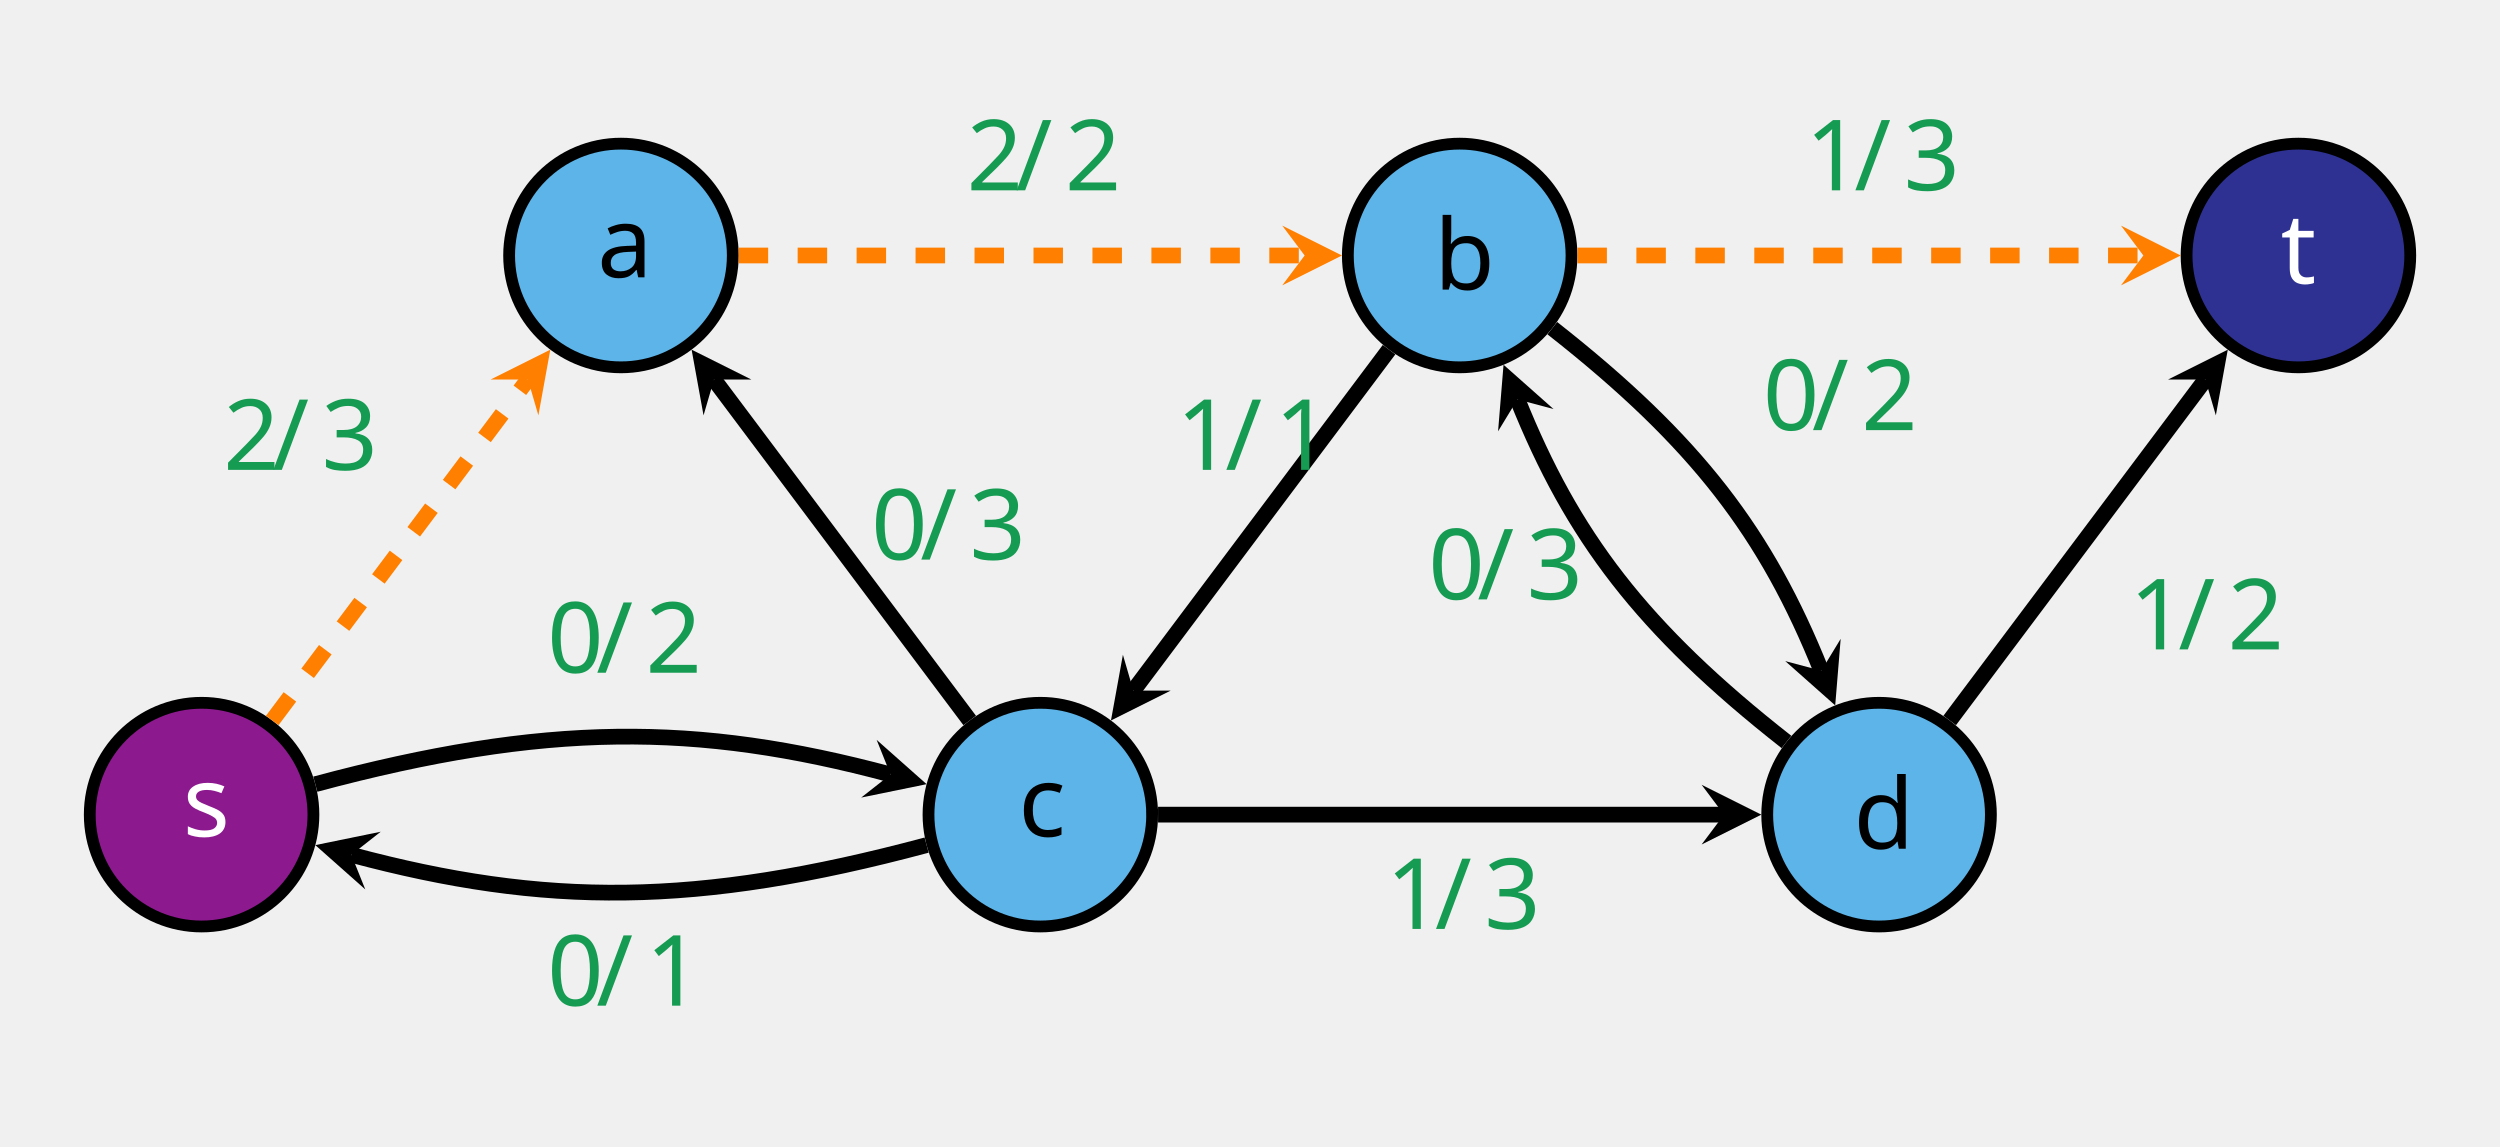
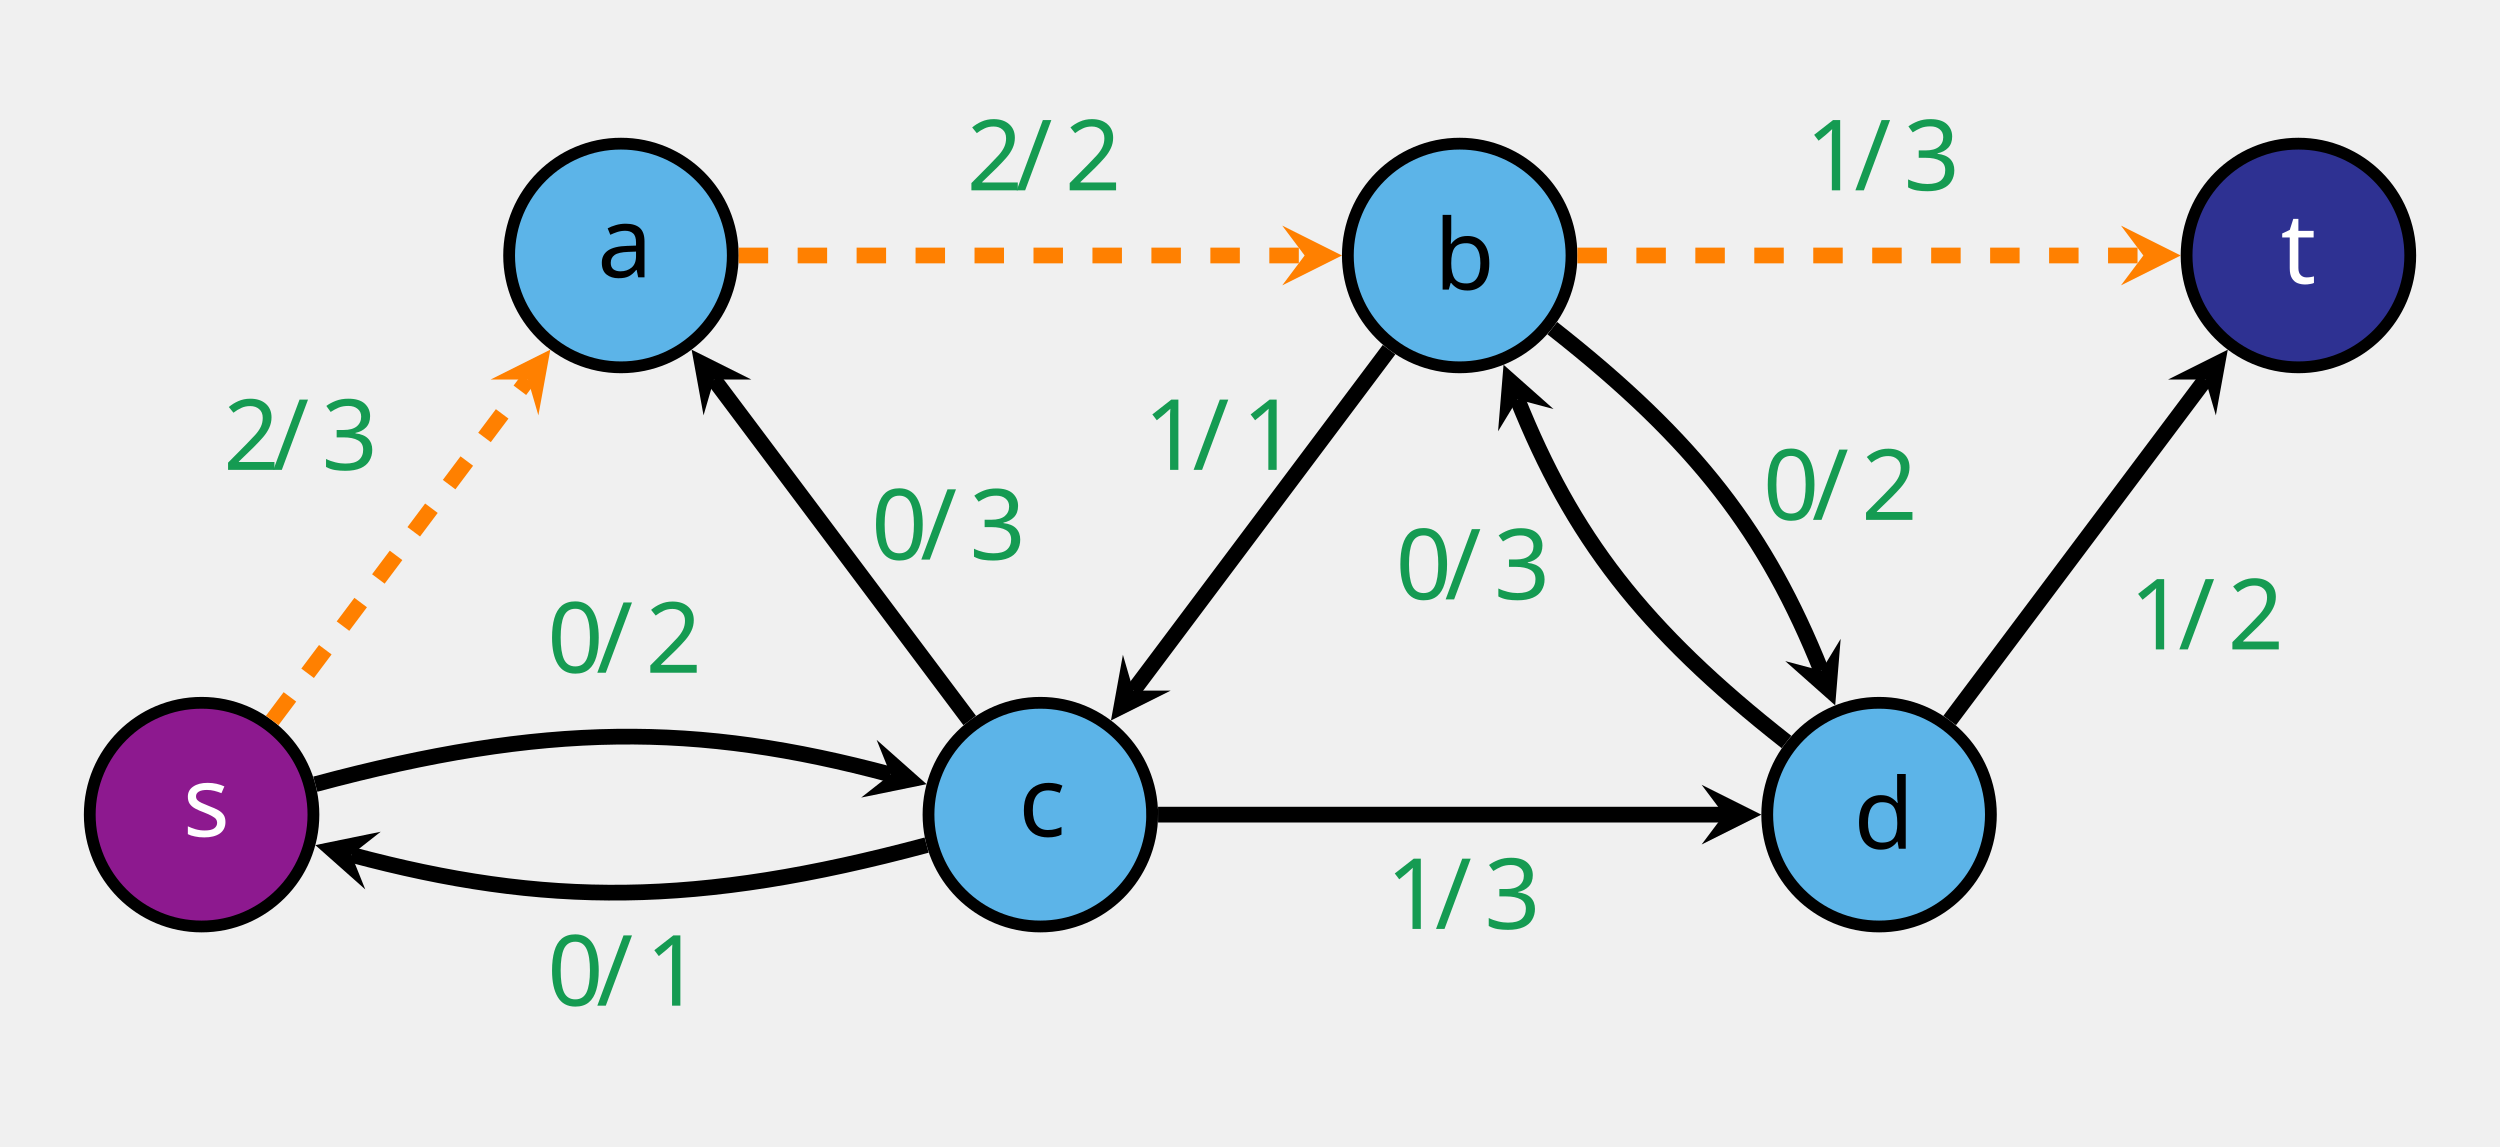
<svg xmlns="http://www.w3.org/2000/svg" version="1.1" id="svg2" width="337.972" height="155.044" viewBox="0 0 337.972 155.044">
  <defs id="defs6" />
  <g id="g8" transform="matrix(1.333333,0,0,-1.333333,0,155.044)">
    <g id="g10" transform="translate(20.44,33.685)">
      <g id="g12">
        <g id="g14">
          <g id="g16">
            <g id="g18">
              <path d="m 53.859,56.694 c 0,6.262 -5.076,11.339 -11.339,11.339 -6.262,0 -11.339,-5.076 -11.339,-11.339 0,-6.262 5.076,-11.339 11.339,-11.339 6.262,0 11.339,5.076 11.339,11.339 z" style="fill:#5cb4e8;fill-opacity:1;fill-rule:nonzero;stroke:#000000;stroke-width:1.196;stroke-linecap:butt;stroke-linejoin:miter;stroke-miterlimit:10;stroke-dasharray:none;stroke-opacity:1" id="path20" />
            </g>
            <g id="g22" transform="translate(40.126,54.479)">
              <g id="g24">
                <g id="g26" transform="translate(-60.566,-88.164)">
                  <text xml:space="preserve" transform="matrix(1,0,0,-1,60.566,88.164)" style="font-variant:normal;font-weight:normal;font-size:9.963px;font-family:CMSS10;-inkscape-font-specification:CMSS10;writing-mode:lr-tb;fill:#000000;fill-opacity:1;fill-rule:nonzero;stroke:none" id="text30">
                    <tspan x="0" y="0" id="tspan28">a</tspan>
                  </text>
                  <g id="g32" transform="translate(60.566,88.164)" />
                </g>
              </g>
              <g id="g34" transform="translate(-40.126,-54.479)" />
            </g>
          </g>
          <g id="g36">
            <g id="g38">
              <path d="m 138.899,56.694 c 0,6.262 -5.076,11.339 -11.339,11.339 -6.262,0 -11.339,-5.076 -11.339,-11.339 0,-6.262 5.076,-11.339 11.339,-11.339 6.262,0 11.339,5.076 11.339,11.339 z" style="fill:#5cb4e8;fill-opacity:1;fill-rule:nonzero;stroke:#000000;stroke-width:1.196;stroke-linecap:butt;stroke-linejoin:miter;stroke-miterlimit:10;stroke-dasharray:none;stroke-opacity:1" id="path40" />
            </g>
            <g id="g42" transform="translate(124.986,53.234)">
              <g id="g44">
                <g id="g46" transform="translate(-145.426,-86.919)">
                  <text xml:space="preserve" transform="matrix(1,0,0,-1,145.426,86.919)" style="font-variant:normal;font-weight:normal;font-size:9.963px;font-family:CMSS10;-inkscape-font-specification:CMSS10;writing-mode:lr-tb;fill:#000000;fill-opacity:1;fill-rule:nonzero;stroke:none" id="text50">
                    <tspan x="0" y="0" id="tspan48">b</tspan>
                  </text>
                  <g id="g52" transform="translate(145.426,86.919)" />
                </g>
              </g>
              <g id="g54" transform="translate(-124.986,-53.234)" />
            </g>
          </g>
          <g id="g56">
            <g id="g58">
              <path d="m 223.94,56.694 c 0,6.262 -5.076,11.339 -11.339,11.339 -6.262,0 -11.339,-5.076 -11.339,-11.339 0,-6.262 5.076,-11.339 11.339,-11.339 6.262,0 11.339,5.076 11.339,11.339 z" style="fill:#2e3192;fill-opacity:1;fill-rule:nonzero;stroke:#000000;stroke-width:1.196;stroke-linecap:butt;stroke-linejoin:miter;stroke-miterlimit:10;stroke-dasharray:none;stroke-opacity:1" id="path60" />
            </g>
            <g id="g62" transform="translate(210.8,53.847)">
              <g id="g64">
                <g id="g66" transform="translate(-231.24,-87.532)">
                  <text xml:space="preserve" transform="matrix(1,0,0,-1,231.24,87.532)" style="font-variant:normal;font-weight:normal;font-size:9.963px;font-family:CMSS10;-inkscape-font-specification:CMSS10;writing-mode:lr-tb;fill:#ffffff;fill-opacity:1;fill-rule:nonzero;stroke:none" id="text70">
                    <tspan x="0" y="0" id="tspan68">t</tspan>
                  </text>
                  <g id="g72" transform="translate(231.24,87.532)" />
                </g>
              </g>
              <g id="g74" transform="translate(-210.8,-53.847)" />
            </g>
          </g>
          <g id="g76">
            <g id="g78">
              <path d="M 11.339,0 C 11.339,6.262 6.262,11.339 0,11.339 -6.262,11.339 -11.339,6.262 -11.339,0 c 0,-6.262 5.076,-11.339 11.339,-11.339 6.262,0 11.339,5.076 11.339,11.339 z" style="fill:#8d198f;fill-opacity:1;fill-rule:nonzero;stroke:#000000;stroke-width:1.196;stroke-linecap:butt;stroke-linejoin:miter;stroke-miterlimit:10;stroke-dasharray:none;stroke-opacity:1" id="path80" />
            </g>
            <g id="g82" transform="translate(-1.909,-2.214)">
              <g id="g84">
                <g id="g86" transform="translate(-18.531,-31.471)">
                  <text xml:space="preserve" transform="matrix(1,0,0,-1,18.531,31.471)" style="font-variant:normal;font-weight:normal;font-size:9.963px;font-family:CMSS10;-inkscape-font-specification:CMSS10;writing-mode:lr-tb;fill:#ffffff;fill-opacity:1;fill-rule:nonzero;stroke:none" id="text90">
                    <tspan x="0" y="0" id="tspan88">s</tspan>
                  </text>
                  <g id="g92" transform="translate(18.531,31.471)" />
                </g>
              </g>
              <g id="g94" transform="translate(1.909,2.214)" />
            </g>
          </g>
          <g id="g96">
            <g id="g98">
              <path d="m 96.379,0 c 0,6.262 -5.076,11.339 -11.339,11.339 C 78.778,11.339 73.702,6.262 73.702,0 c 0,-6.262 5.076,-11.339 11.339,-11.339 6.262,0 11.339,5.076 11.339,11.339 z" style="fill:#5cb4e8;fill-opacity:1;fill-rule:nonzero;stroke:#000000;stroke-width:1.196;stroke-linecap:butt;stroke-linejoin:miter;stroke-miterlimit:10;stroke-dasharray:none;stroke-opacity:1" id="path100" />
            </g>
            <g id="g102" transform="translate(82.826,-2.214)">
              <g id="g104">
                <g id="g106" transform="translate(-103.266,-31.471)">
                  <text xml:space="preserve" transform="matrix(1,0,0,-1,103.266,31.471)" style="font-variant:normal;font-weight:normal;font-size:9.963px;font-family:CMSS10;-inkscape-font-specification:CMSS10;writing-mode:lr-tb;fill:#000000;fill-opacity:1;fill-rule:nonzero;stroke:none" id="text110">
                    <tspan x="0" y="0" id="tspan108">c</tspan>
                  </text>
                  <g id="g112" transform="translate(103.266,31.471)" />
                </g>
              </g>
              <g id="g114" transform="translate(-82.826,2.214)" />
            </g>
          </g>
          <g id="g116">
            <g id="g118">
              <path d="m 181.42,0 c 0,6.262 -5.076,11.339 -11.339,11.339 -6.262,0 -11.339,-5.076 -11.339,-11.339 0,-6.262 5.076,-11.339 11.339,-11.339 6.262,0 11.339,5.076 11.339,11.339 z" style="fill:#5cb4e8;fill-opacity:1;fill-rule:nonzero;stroke:#000000;stroke-width:1.196;stroke-linecap:butt;stroke-linejoin:miter;stroke-miterlimit:10;stroke-dasharray:none;stroke-opacity:1" id="path120" />
            </g>
            <g id="g122" transform="translate(167.505,-3.459)">
              <g id="g124">
                <g id="g126" transform="translate(-187.945,-30.226)">
                  <text xml:space="preserve" transform="matrix(1,0,0,-1,187.945,30.226)" style="font-variant:normal;font-weight:normal;font-size:9.963px;font-family:CMSS10;-inkscape-font-specification:CMSS10;writing-mode:lr-tb;fill:#000000;fill-opacity:1;fill-rule:nonzero;stroke:none" id="text130">
                    <tspan x="0" y="0" id="tspan128">d</tspan>
                  </text>
                  <g id="g132" transform="translate(187.945,30.226)" />
                </g>
              </g>
              <g id="g134" transform="translate(-167.505,3.459)" />
            </g>
          </g>
          <g id="g136">
            <g id="g138">
              <path d="M 7.162,9.549 33.087,44.116" style="fill:none;stroke:#ff8000;stroke-width:1.594;stroke-linecap:butt;stroke-linejoin:miter;stroke-miterlimit:10;stroke-dasharray:2.989, 2.989;stroke-dashoffset:0;stroke-opacity:1" id="path140" />
              <g id="g142" transform="matrix(0.59999,0.79997,-0.79997,0.59999,33.08698,44.11621)">
                <g id="g144">
                  <path d="M 3.786,0 -2.271,3.029 0,0 -2.271,-3.029" style="fill:#ff8000;fill-opacity:1;fill-rule:nonzero;stroke:none" id="path146" />
                </g>
              </g>
              <g id="g148">
                <g id="g150" transform="translate(2.199,34.955)">
                  <g id="g152">
                    <g id="g154" transform="translate(-22.639,-68.64)">
                      <text xml:space="preserve" transform="matrix(1,0,0,-1,22.639,68.64)" style="font-variant:normal;font-weight:normal;font-size:9.963px;font-family:CMSS10;-inkscape-font-specification:CMSS10;writing-mode:lr-tb;fill:#159b52;fill-opacity:1;fill-rule:nonzero;stroke:none" id="text162">
                        <tspan x="0" y="0" id="tspan156">2</tspan>
                        <tspan x="4.981" y="0" id="tspan158">/</tspan>
                        <tspan x="9.963" y="0" id="tspan160">3</tspan>
                      </text>
                      <g id="g164" transform="translate(22.639,68.64)" />
                    </g>
                  </g>
                  <g id="g166" transform="translate(-2.199,-34.955)" />
                </g>
              </g>
            </g>
          </g>
          <g id="g168">
            <g id="g170">
              <path d="m 11.53,3.089 c 23.347,6.256 38.634,6.256 58.324,0.98" style="fill:none;stroke:#000000;stroke-width:1.594;stroke-linecap:butt;stroke-linejoin:miter;stroke-miterlimit:10;stroke-dasharray:none;stroke-opacity:1" id="path172" />
              <g id="g174" transform="matrix(0.96593,-0.25879,0.25879,0.96593,69.85382,4.06876)">
                <g id="g176">
                  <path d="M 3.786,0 -2.271,3.029 0,0 -2.271,-3.029" style="fill:#000000;fill-opacity:1;fill-rule:nonzero;stroke:none" id="path178" />
                </g>
              </g>
              <g id="g180">
                <g id="g182" transform="translate(35.048,14.389)">
                  <g id="g184">
                    <g id="g186" transform="translate(-55.488,-48.074)">
                      <text xml:space="preserve" transform="matrix(1,0,0,-1,55.488,48.074)" style="font-variant:normal;font-weight:normal;font-size:9.963px;font-family:CMSS10;-inkscape-font-specification:CMSS10;writing-mode:lr-tb;fill:#159b52;fill-opacity:1;fill-rule:nonzero;stroke:none" id="text194">
                        <tspan x="0" y="0" id="tspan188">0</tspan>
                        <tspan x="4.981" y="0" id="tspan190">/</tspan>
                        <tspan x="9.963" y="0" id="tspan192">2</tspan>
                      </text>
                      <g id="g196" transform="translate(55.488,48.074)" />
                    </g>
                  </g>
                  <g id="g198" transform="translate(-35.048,-14.389)" />
                </g>
              </g>
            </g>
          </g>
          <g id="g200">
            <g id="g202">
              <path d="M 73.511,-3.089 C 50.163,-9.345 34.877,-9.345 15.187,-4.069" style="fill:none;stroke:#000000;stroke-width:1.594;stroke-linecap:butt;stroke-linejoin:miter;stroke-miterlimit:10;stroke-dasharray:none;stroke-opacity:1" id="path204" />
              <g id="g206" transform="matrix(-0.96593,0.25879,-0.25879,-0.96593,15.18658,-4.06876)">
                <g id="g208">
                  <path d="M 3.786,0 -2.271,3.029 0,0 -2.271,-3.029" style="fill:#000000;fill-opacity:1;fill-rule:nonzero;stroke:none" id="path210" />
                </g>
              </g>
              <g id="g212">
                <g id="g214" transform="translate(35.048,-19.37)">
                  <g id="g216">
                    <g id="g218" transform="translate(-55.488,-14.315)">
                      <text xml:space="preserve" transform="matrix(1,0,0,-1,55.488,14.315)" style="font-variant:normal;font-weight:normal;font-size:9.963px;font-family:CMSS10;-inkscape-font-specification:CMSS10;writing-mode:lr-tb;fill:#159b52;fill-opacity:1;fill-rule:nonzero;stroke:none" id="text226">
                        <tspan x="0" y="0" id="tspan220">0</tspan>
                        <tspan x="4.981" y="0" id="tspan222">/</tspan>
                        <tspan x="9.963" y="0" id="tspan224">1</tspan>
                      </text>
                      <g id="g228" transform="translate(55.488,14.315)" />
                    </g>
                  </g>
                  <g id="g230" transform="translate(-35.048,19.37)" />
                </g>
              </g>
            </g>
          </g>
          <g id="g232">
            <g id="g234">
              <path d="M 77.879,9.549 51.953,44.116" style="fill:none;stroke:#000000;stroke-width:1.594;stroke-linecap:butt;stroke-linejoin:miter;stroke-miterlimit:10;stroke-dasharray:none;stroke-opacity:1" id="path236" />
              <g id="g238" transform="matrix(-0.59999,0.79997,-0.79997,-0.59999,51.95341,44.11621)">
                <g id="g240">
                  <path d="M 3.786,0 -2.271,3.029 0,0 -2.271,-3.029" style="fill:#000000;fill-opacity:1;fill-rule:nonzero;stroke:none" id="path242" />
                </g>
              </g>
              <g id="g244">
                <g id="g246" transform="translate(67.897,25.856)">
                  <g id="g248">
                    <g id="g250" transform="translate(-88.337,-59.541)">
                      <text xml:space="preserve" transform="matrix(1,0,0,-1,88.337,59.541)" style="font-variant:normal;font-weight:normal;font-size:9.963px;font-family:CMSS10;-inkscape-font-specification:CMSS10;writing-mode:lr-tb;fill:#159b52;fill-opacity:1;fill-rule:nonzero;stroke:none" id="text258">
                        <tspan x="0" y="0" id="tspan252">0</tspan>
                        <tspan x="4.981" y="0" id="tspan254">/</tspan>
                        <tspan x="9.963" y="0" id="tspan256">3</tspan>
                      </text>
                      <g id="g260" transform="translate(88.337,59.541)" />
                    </g>
                  </g>
                  <g id="g262" transform="translate(-67.897,-25.856)" />
                </g>
              </g>
            </g>
          </g>
          <g id="g264">
            <g id="g266">
              <path d="m 54.457,56.694 h 57.382" style="fill:none;stroke:#ff8000;stroke-width:1.594;stroke-linecap:butt;stroke-linejoin:miter;stroke-miterlimit:10;stroke-dasharray:2.989, 2.989;stroke-dashoffset:0;stroke-opacity:1" id="path268" />
              <g id="g270" transform="translate(111.8383,56.69362)">
                <g id="g272">
                  <path d="M 3.786,0 -2.271,3.029 0,0 -2.271,-3.029" style="fill:#ff8000;fill-opacity:1;fill-rule:nonzero;stroke:none" id="path274" />
                </g>
              </g>
              <g id="g276">
                <g id="g278" transform="translate(77.568,63.301)">
                  <g id="g280">
                    <g id="g282" transform="translate(-98.008,-96.986)">
                      <text xml:space="preserve" transform="matrix(1,0,0,-1,98.008,96.986)" style="font-variant:normal;font-weight:normal;font-size:9.963px;font-family:CMSS10;-inkscape-font-specification:CMSS10;writing-mode:lr-tb;fill:#159b52;fill-opacity:1;fill-rule:nonzero;stroke:none" id="text290">
                        <tspan x="0" y="0" id="tspan284">2</tspan>
                        <tspan x="4.981" y="0" id="tspan286">/</tspan>
                        <tspan x="9.963" y="0" id="tspan288">2</tspan>
                      </text>
                      <g id="g292" transform="translate(98.008,96.986)" />
                    </g>
                  </g>
                  <g id="g294" transform="translate(-77.568,-63.301)" />
                </g>
              </g>
            </g>
          </g>
          <g id="g296">
            <g id="g298">
              <path d="M 120.399,47.145 94.474,12.577" style="fill:none;stroke:#000000;stroke-width:1.594;stroke-linecap:butt;stroke-linejoin:miter;stroke-miterlimit:10;stroke-dasharray:none;stroke-opacity:1" id="path300" />
              <g id="g302" transform="matrix(-0.59999,-0.79997,0.79997,-0.59999,94.47365,12.5774)">
                <g id="g304">
                  <path d="M 3.786,0 -2.271,3.029 0,0 -2.271,-3.029" style="fill:#000000;fill-opacity:1;fill-rule:nonzero;stroke:none" id="path306" />
                </g>
              </g>
              <g id="g308">
-                 <g id="g310" transform="translate(98.827,34.955)">
+                 <g id="g310" transform="translate(95.507,34.955)">
                  <g id="g312">
-                     <g id="g314" transform="translate(-119.267,-68.64)">
-                       <text xml:space="preserve" transform="matrix(1,0,0,-1,119.267,68.64)" style="font-variant:normal;font-weight:normal;font-size:9.963px;font-family:CMSS10;-inkscape-font-specification:CMSS10;writing-mode:lr-tb;fill:#159b52;fill-opacity:1;fill-rule:nonzero;stroke:none" id="text322">
+                     <g id="g314" transform="translate(-115.947,-68.64)">
+                       <text xml:space="preserve" transform="matrix(1,0,0,-1,115.947,68.64)" style="font-variant:normal;font-weight:normal;font-size:9.963px;font-family:CMSS10;-inkscape-font-specification:CMSS10;writing-mode:lr-tb;fill:#159b52;fill-opacity:1;fill-rule:nonzero;stroke:none" id="text322">
                        <tspan x="0" y="0" id="tspan316">1</tspan>
                        <tspan x="4.981" y="0" id="tspan318">/</tspan>
                        <tspan x="9.963" y="0" id="tspan320">1</tspan>
                      </text>
-                       <g id="g324" transform="translate(119.267,68.64)" />
-                     </g>
-                   </g>
-                   <g id="g326" transform="translate(-98.827,-34.955)" />
+                       <g id="g324" transform="translate(115.947,68.64)" />
+                     </g>
+                   </g>
+                   <g id="g326" transform="translate(-95.507,-34.955)" />
                </g>
              </g>
            </g>
          </g>
          <g id="g328">
            <g id="g330">
              <path d="m 96.977,0 h 57.382" style="fill:none;stroke:#000000;stroke-width:1.594;stroke-linecap:butt;stroke-linejoin:miter;stroke-miterlimit:10;stroke-dasharray:none;stroke-opacity:1" id="path332" />
              <g id="g334" transform="translate(154.3586)">
                <g id="g336">
                  <path d="M 3.786,0 -2.271,3.029 0,0 -2.271,-3.029" style="fill:#000000;fill-opacity:1;fill-rule:nonzero;stroke:none" id="path338" />
                </g>
              </g>
              <g id="g340">
                <g id="g342" transform="translate(120.087,-11.589)">
                  <g id="g344">
                    <g id="g346" transform="translate(-140.527,-22.096)">
                      <text xml:space="preserve" transform="matrix(1,0,0,-1,140.527,22.096)" style="font-variant:normal;font-weight:normal;font-size:9.963px;font-family:CMSS10;-inkscape-font-specification:CMSS10;writing-mode:lr-tb;fill:#159b52;fill-opacity:1;fill-rule:nonzero;stroke:none" id="text354">
                        <tspan x="0" y="0" id="tspan348">1</tspan>
                        <tspan x="4.981" y="0" id="tspan350">/</tspan>
                        <tspan x="9.963" y="0" id="tspan352">3</tspan>
                      </text>
                      <g id="g356" transform="translate(140.527,22.096)" />
                    </g>
                  </g>
                  <g id="g358" transform="translate(-120.087,11.589)" />
                </g>
              </g>
            </g>
          </g>
          <g id="g360">
            <g id="g362">
              <path d="m 160.692,7.37 c -14.708,11.545 -21.72,20.894 -27.275,34.733" style="fill:none;stroke:#000000;stroke-width:1.594;stroke-linecap:butt;stroke-linejoin:miter;stroke-miterlimit:10;stroke-dasharray:none;stroke-opacity:1" id="path364" />
              <g id="g366" transform="matrix(-0.3725,0.928,-0.928,-0.3725,133.4168,42.10324)">
                <g id="g368">
                  <path d="M 3.786,0 -2.271,3.029 0,0 -2.271,-3.029" style="fill:#000000;fill-opacity:1;fill-rule:nonzero;stroke:none" id="path370" />
                </g>
              </g>
              <g id="g372">
-                 <g id="g374" transform="translate(124.382,21.825)">
+                 <g id="g374" transform="translate(121.062,21.825)">
                  <g id="g376">
-                     <g id="g378" transform="translate(-144.822,-55.51)">
-                       <text xml:space="preserve" transform="matrix(1,0,0,-1,144.822,55.51)" style="font-variant:normal;font-weight:normal;font-size:9.963px;font-family:CMSS10;-inkscape-font-specification:CMSS10;writing-mode:lr-tb;fill:#159b52;fill-opacity:1;fill-rule:nonzero;stroke:none" id="text386">
+                     <g id="g378" transform="translate(-141.502,-55.51)">
+                       <text xml:space="preserve" transform="matrix(1,0,0,-1,141.502,55.51)" style="font-variant:normal;font-weight:normal;font-size:9.963px;font-family:CMSS10;-inkscape-font-specification:CMSS10;writing-mode:lr-tb;fill:#159b52;fill-opacity:1;fill-rule:nonzero;stroke:none" id="text386">
                        <tspan x="0" y="0" id="tspan380">0</tspan>
                        <tspan x="4.981" y="0" id="tspan382">/</tspan>
                        <tspan x="9.963" y="0" id="tspan384">3</tspan>
                      </text>
-                       <g id="g388" transform="translate(144.822,55.51)" />
-                     </g>
-                   </g>
-                   <g id="g390" transform="translate(-124.382,-21.825)" />
+                       <g id="g388" transform="translate(141.502,55.51)" />
+                     </g>
+                   </g>
+                   <g id="g390" transform="translate(-121.062,-21.825)" />
                </g>
              </g>
            </g>
          </g>
          <g id="g392">
            <g id="g394">
              <path d="m 136.95,49.324 c 14.708,-11.545 21.72,-20.894 27.275,-34.733" style="fill:none;stroke:#000000;stroke-width:1.594;stroke-linecap:butt;stroke-linejoin:miter;stroke-miterlimit:10;stroke-dasharray:none;stroke-opacity:1" id="path396" />
              <g id="g398" transform="matrix(0.3725,-0.928,0.928,0.3725,164.2247,14.59036)">
                <g id="g400">
                  <path d="M 3.786,0 -2.271,3.029 0,0 -2.271,-3.029" style="fill:#000000;fill-opacity:1;fill-rule:nonzero;stroke:none" id="path402" />
                </g>
              </g>
              <g id="g404">
-                 <g id="g406" transform="translate(158.312,38.986)">
+                 <g id="g406" transform="translate(158.312,29.887)">
                  <g id="g408">
-                     <g id="g410" transform="translate(-178.752,-72.671)">
-                       <text xml:space="preserve" transform="matrix(1,0,0,-1,178.752,72.671)" style="font-variant:normal;font-weight:normal;font-size:9.963px;font-family:CMSS10;-inkscape-font-specification:CMSS10;writing-mode:lr-tb;fill:#159b52;fill-opacity:1;fill-rule:nonzero;stroke:none" id="text418">
+                     <g id="g410" transform="translate(-178.752,-63.572)">
+                       <text xml:space="preserve" transform="matrix(1,0,0,-1,178.752,63.572)" style="font-variant:normal;font-weight:normal;font-size:9.963px;font-family:CMSS10;-inkscape-font-specification:CMSS10;writing-mode:lr-tb;fill:#159b52;fill-opacity:1;fill-rule:nonzero;stroke:none" id="text418">
                        <tspan x="0" y="0" id="tspan412">0</tspan>
                        <tspan x="4.981" y="0" id="tspan414">/</tspan>
                        <tspan x="9.963" y="0" id="tspan416">2</tspan>
                      </text>
-                       <g id="g420" transform="translate(178.752,72.671)" />
-                     </g>
-                   </g>
-                   <g id="g422" transform="translate(-158.312,-38.986)" />
+                       <g id="g420" transform="translate(178.752,63.572)" />
+                     </g>
+                   </g>
+                   <g id="g422" transform="translate(-158.312,-29.887)" />
                </g>
              </g>
            </g>
          </g>
          <g id="g424">
            <g id="g426">
              <path d="m 139.497,56.694 h 57.382" style="fill:none;stroke:#ff8000;stroke-width:1.594;stroke-linecap:butt;stroke-linejoin:miter;stroke-miterlimit:10;stroke-dasharray:2.989, 2.989;stroke-dashoffset:0;stroke-opacity:1" id="path428" />
              <g id="g430" transform="translate(196.8788,56.69362)">
                <g id="g432">
                  <path d="M 3.786,0 -2.271,3.029 0,0 -2.271,-3.029" style="fill:#ff8000;fill-opacity:1;fill-rule:nonzero;stroke:none" id="path434" />
                </g>
              </g>
              <g id="g436">
                <g id="g438" transform="translate(162.607,63.301)">
                  <g id="g440">
                    <g id="g442" transform="translate(-183.047,-96.986)">
                      <text xml:space="preserve" transform="matrix(1,0,0,-1,183.047,96.986)" style="font-variant:normal;font-weight:normal;font-size:9.963px;font-family:CMSS10;-inkscape-font-specification:CMSS10;writing-mode:lr-tb;fill:#159b52;fill-opacity:1;fill-rule:nonzero;stroke:none" id="text450">
                        <tspan x="0" y="0" id="tspan444">1</tspan>
                        <tspan x="4.981" y="0" id="tspan446">/</tspan>
                        <tspan x="9.963" y="0" id="tspan448">3</tspan>
                      </text>
                      <g id="g452" transform="translate(183.047,96.986)" />
                    </g>
                  </g>
                  <g id="g454" transform="translate(-162.607,-63.301)" />
                </g>
              </g>
            </g>
          </g>
          <g id="g456">
            <g id="g458">
              <path d="m 177.243,9.549 25.925,34.567" style="fill:none;stroke:#000000;stroke-width:1.594;stroke-linecap:butt;stroke-linejoin:miter;stroke-miterlimit:10;stroke-dasharray:none;stroke-opacity:1" id="path460" />
              <g id="g462" transform="matrix(0.59999,0.79997,-0.79997,0.59999,203.1678,44.11621)">
                <g id="g464">
                  <path d="M 3.786,0 -2.271,3.029 0,0 -2.271,-3.029" style="fill:#000000;fill-opacity:1;fill-rule:nonzero;stroke:none" id="path466" />
                </g>
              </g>
              <g id="g468">
                <g id="g470" transform="translate(195.456,16.757)">
                  <g id="g472">
                    <g id="g474" transform="translate(-215.896,-50.442)">
                      <text xml:space="preserve" transform="matrix(1,0,0,-1,215.896,50.442)" style="font-variant:normal;font-weight:normal;font-size:9.963px;font-family:CMSS10;-inkscape-font-specification:CMSS10;writing-mode:lr-tb;fill:#159b52;fill-opacity:1;fill-rule:nonzero;stroke:none" id="text482">
                        <tspan x="0" y="0" id="tspan476">1</tspan>
                        <tspan x="4.981" y="0" id="tspan478">/</tspan>
                        <tspan x="9.963" y="0" id="tspan480">2</tspan>
                      </text>
                      <g id="g484" transform="translate(215.896,50.442)" />
                    </g>
                  </g>
                  <g id="g486" transform="translate(-195.456,-16.757)" />
                </g>
              </g>
            </g>
          </g>
        </g>
      </g>
    </g>
  </g>
</svg>
